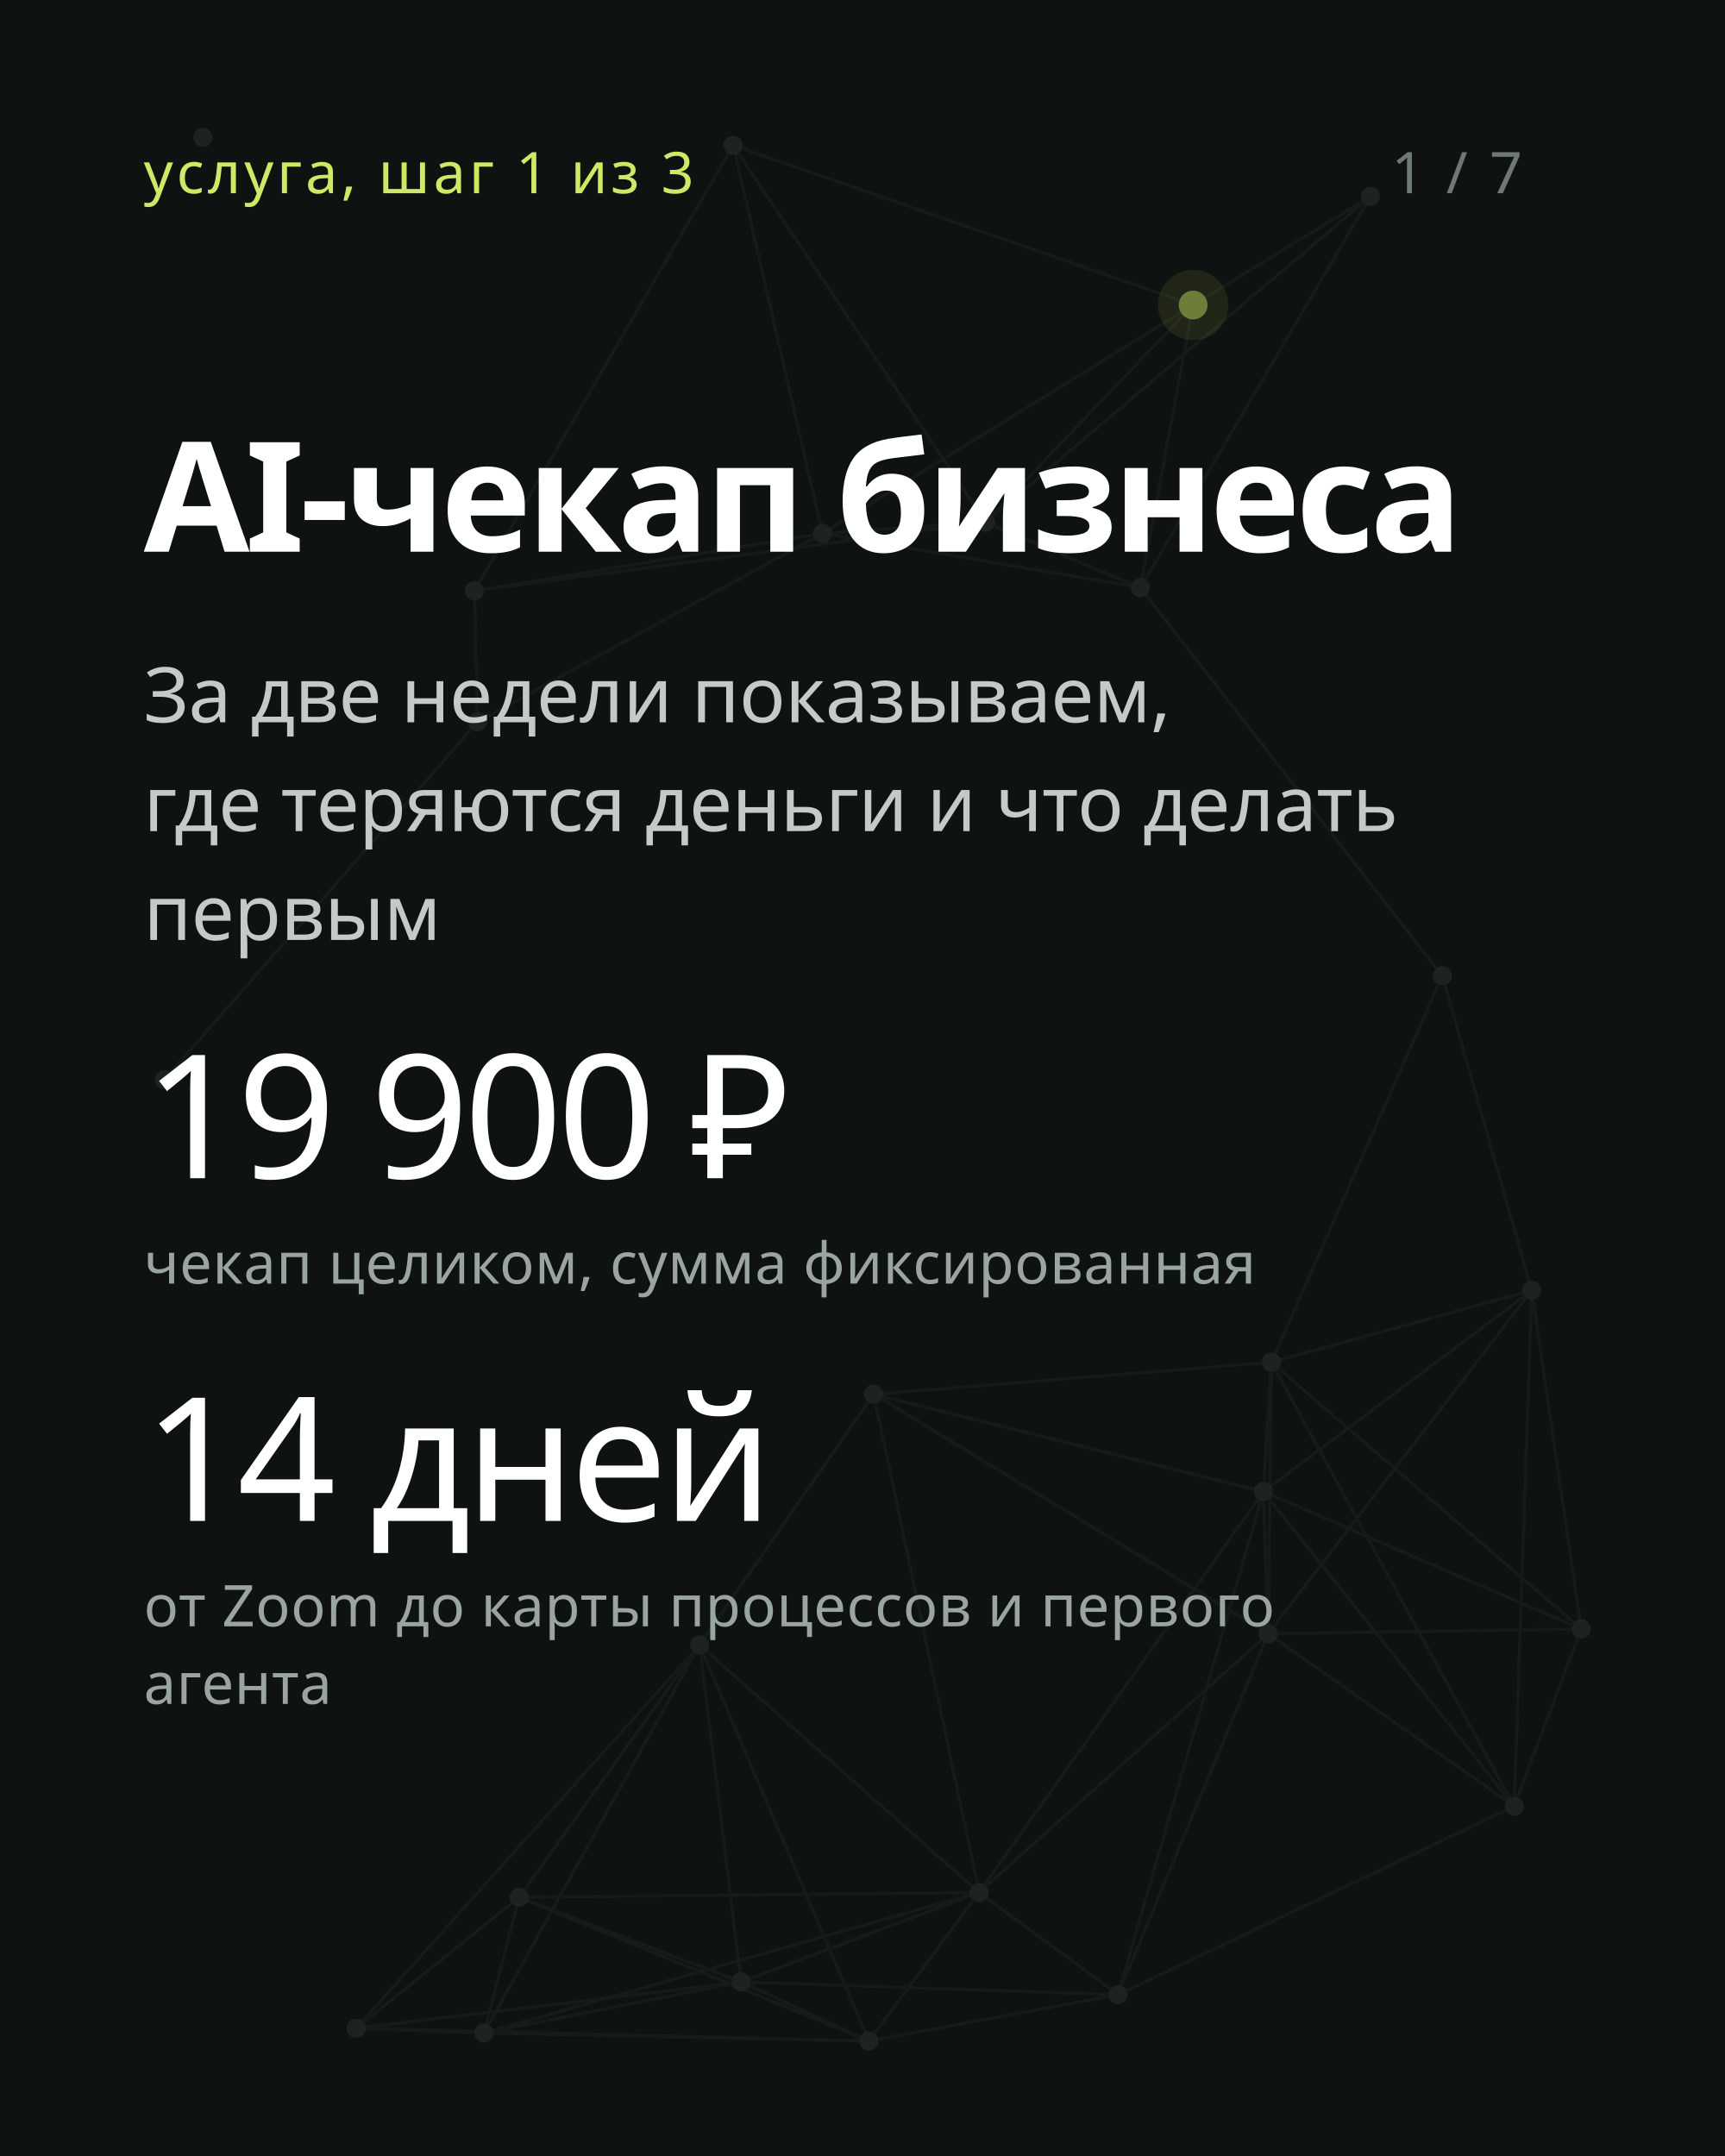
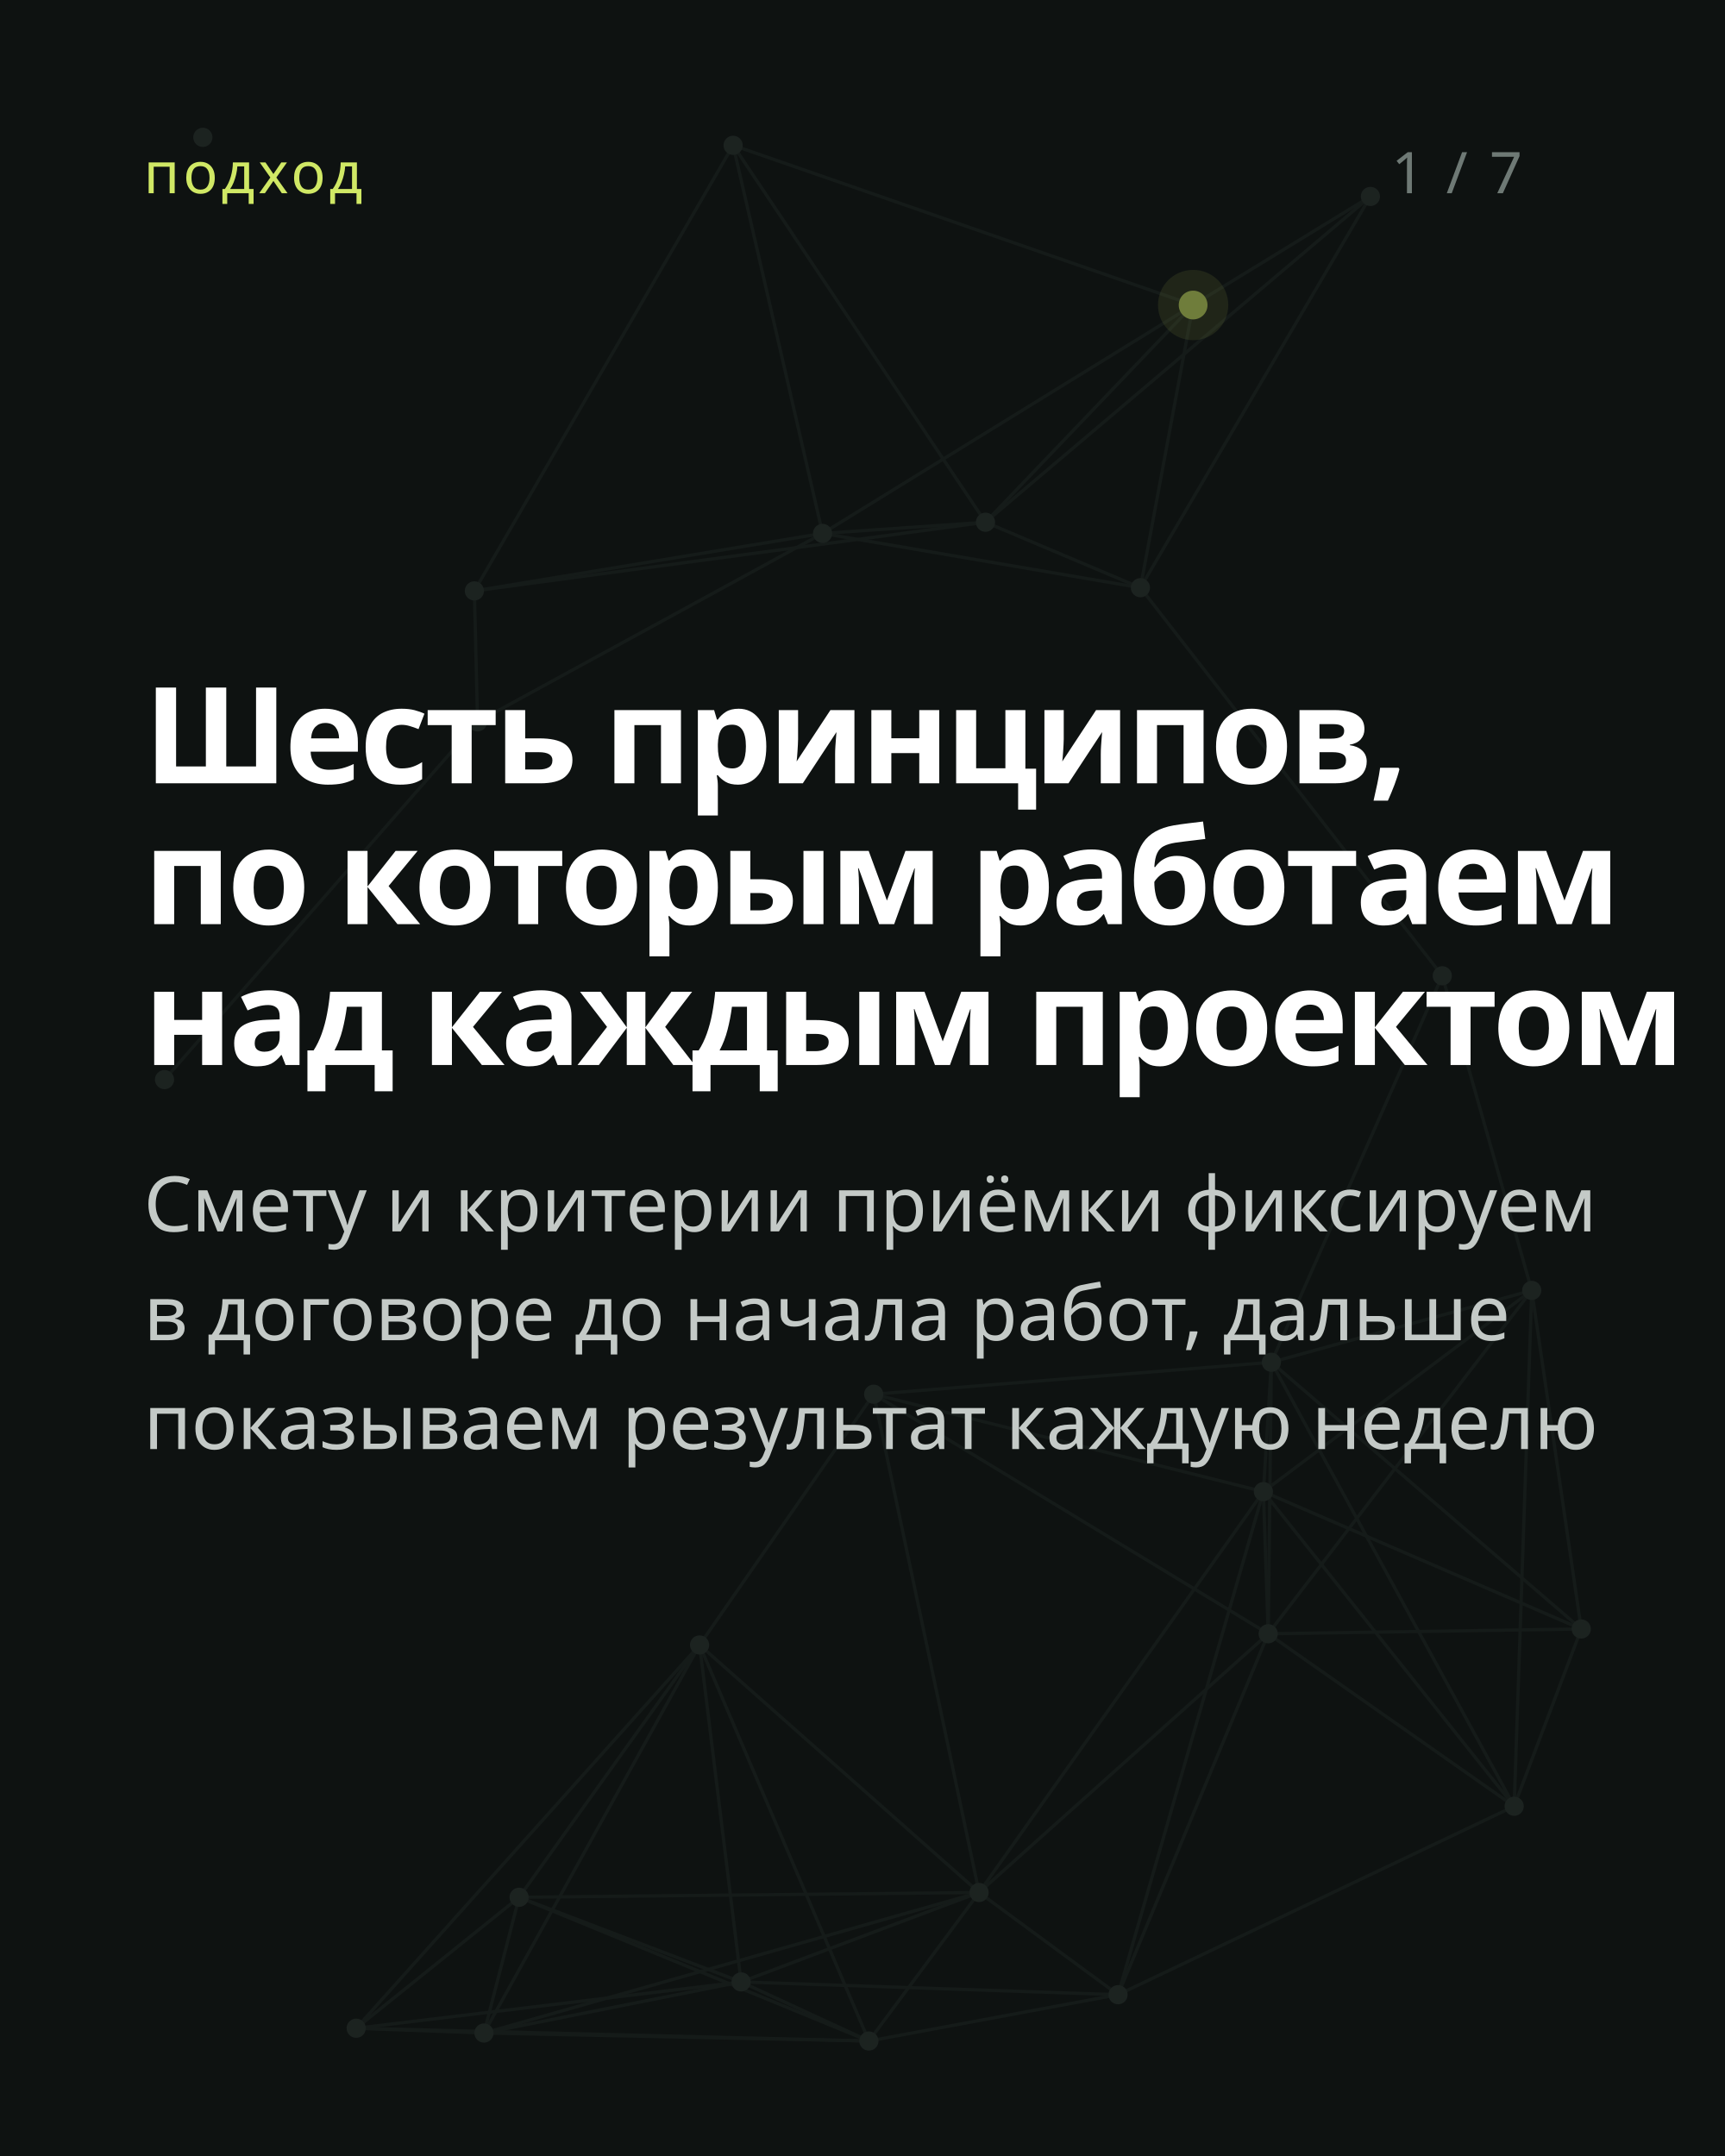
<svg xmlns="http://www.w3.org/2000/svg" width="1080" height="1350" viewBox="0 0 1080 1350">
  <rect x="0" y="0" width="1080" height="1350" rx="0" fill="#0E1211" />
  <g transform="translate(0,0) scale(1)" opacity="0.5">
    <line x1="303" y1="1273" x2="438" y2="1030" stroke="#1C2321" stroke-width="2" />
    <line x1="303" y1="1273" x2="325" y2="1188" stroke="#1C2321" stroke-width="2" />
    <line x1="303" y1="1273" x2="613" y2="1185" stroke="#1C2321" stroke-width="2" />
    <line x1="303" y1="1273" x2="223" y2="1270" stroke="#1C2321" stroke-width="2" />
    <line x1="303" y1="1273" x2="544" y2="1278" stroke="#1C2321" stroke-width="2" />
    <line x1="303" y1="1273" x2="464" y2="1241" stroke="#1C2321" stroke-width="2" />
    <line x1="617" y1="327" x2="714" y2="368" stroke="#1C2321" stroke-width="2" />
    <line x1="617" y1="327" x2="297" y2="370" stroke="#1C2321" stroke-width="2" />
    <line x1="617" y1="327" x2="459" y2="91" stroke="#1C2321" stroke-width="2" />
    <line x1="617" y1="327" x2="747" y2="191" stroke="#1C2321" stroke-width="2" />
    <line x1="617" y1="327" x2="858" y2="123" stroke="#1C2321" stroke-width="2" />
    <line x1="617" y1="327" x2="515" y2="334" stroke="#1C2321" stroke-width="2" />
    <line x1="438" y1="1030" x2="325" y2="1188" stroke="#1C2321" stroke-width="2" />
    <line x1="438" y1="1030" x2="613" y2="1185" stroke="#1C2321" stroke-width="2" />
    <line x1="438" y1="1030" x2="547" y2="873" stroke="#1C2321" stroke-width="2" />
    <line x1="438" y1="1030" x2="223" y2="1270" stroke="#1C2321" stroke-width="2" />
    <line x1="438" y1="1030" x2="544" y2="1278" stroke="#1C2321" stroke-width="2" />
    <line x1="438" y1="1030" x2="464" y2="1241" stroke="#1C2321" stroke-width="2" />
    <line x1="700" y1="1249" x2="794" y2="1023" stroke="#1C2321" stroke-width="2" />
    <line x1="700" y1="1249" x2="613" y2="1185" stroke="#1C2321" stroke-width="2" />
    <line x1="700" y1="1249" x2="948" y2="1131" stroke="#1C2321" stroke-width="2" />
    <line x1="700" y1="1249" x2="544" y2="1278" stroke="#1C2321" stroke-width="2" />
    <line x1="700" y1="1249" x2="791" y2="934" stroke="#1C2321" stroke-width="2" />
    <line x1="700" y1="1249" x2="464" y2="1241" stroke="#1C2321" stroke-width="2" />
    <line x1="990" y1="1020" x2="794" y2="1023" stroke="#1C2321" stroke-width="2" />
    <line x1="990" y1="1020" x2="948" y2="1131" stroke="#1C2321" stroke-width="2" />
    <line x1="990" y1="1020" x2="796" y2="853" stroke="#1C2321" stroke-width="2" />
    <line x1="990" y1="1020" x2="791" y2="934" stroke="#1C2321" stroke-width="2" />
    <line x1="990" y1="1020" x2="959" y2="808" stroke="#1C2321" stroke-width="2" />
    <line x1="325" y1="1188" x2="613" y2="1185" stroke="#1C2321" stroke-width="2" />
    <line x1="325" y1="1188" x2="223" y2="1270" stroke="#1C2321" stroke-width="2" />
    <line x1="325" y1="1188" x2="544" y2="1278" stroke="#1C2321" stroke-width="2" />
    <line x1="325" y1="1188" x2="464" y2="1241" stroke="#1C2321" stroke-width="2" />
    <line x1="299" y1="452" x2="297" y2="370" stroke="#1C2321" stroke-width="2" />
    <line x1="299" y1="452" x2="103" y2="676" stroke="#1C2321" stroke-width="2" />
    <line x1="299" y1="452" x2="515" y2="334" stroke="#1C2321" stroke-width="2" />
    <line x1="794" y1="1023" x2="613" y2="1185" stroke="#1C2321" stroke-width="2" />
    <line x1="794" y1="1023" x2="547" y2="873" stroke="#1C2321" stroke-width="2" />
    <line x1="794" y1="1023" x2="948" y2="1131" stroke="#1C2321" stroke-width="2" />
    <line x1="794" y1="1023" x2="796" y2="853" stroke="#1C2321" stroke-width="2" />
    <line x1="794" y1="1023" x2="791" y2="934" stroke="#1C2321" stroke-width="2" />
    <line x1="794" y1="1023" x2="959" y2="808" stroke="#1C2321" stroke-width="2" />
    <line x1="613" y1="1185" x2="547" y2="873" stroke="#1C2321" stroke-width="2" />
    <line x1="613" y1="1185" x2="544" y2="1278" stroke="#1C2321" stroke-width="2" />
    <line x1="613" y1="1185" x2="791" y2="934" stroke="#1C2321" stroke-width="2" />
    <line x1="613" y1="1185" x2="464" y2="1241" stroke="#1C2321" stroke-width="2" />
    <line x1="547" y1="873" x2="796" y2="853" stroke="#1C2321" stroke-width="2" />
    <line x1="547" y1="873" x2="791" y2="934" stroke="#1C2321" stroke-width="2" />
    <line x1="714" y1="368" x2="747" y2="191" stroke="#1C2321" stroke-width="2" />
    <line x1="714" y1="368" x2="858" y2="123" stroke="#1C2321" stroke-width="2" />
    <line x1="714" y1="368" x2="903" y2="611" stroke="#1C2321" stroke-width="2" />
    <line x1="714" y1="368" x2="515" y2="334" stroke="#1C2321" stroke-width="2" />
    <line x1="297" y1="370" x2="459" y2="91" stroke="#1C2321" stroke-width="2" />
    <line x1="297" y1="370" x2="515" y2="334" stroke="#1C2321" stroke-width="2" />
    <line x1="948" y1="1131" x2="796" y2="853" stroke="#1C2321" stroke-width="2" />
    <line x1="948" y1="1131" x2="791" y2="934" stroke="#1C2321" stroke-width="2" />
    <line x1="948" y1="1131" x2="959" y2="808" stroke="#1C2321" stroke-width="2" />
    <line x1="459" y1="91" x2="747" y2="191" stroke="#1C2321" stroke-width="2" />
    <line x1="459" y1="91" x2="515" y2="334" stroke="#1C2321" stroke-width="2" />
    <line x1="747" y1="191" x2="858" y2="123" stroke="#1C2321" stroke-width="2" />
    <line x1="747" y1="191" x2="515" y2="334" stroke="#1C2321" stroke-width="2" />
    <line x1="223" y1="1270" x2="544" y2="1278" stroke="#1C2321" stroke-width="2" />
    <line x1="223" y1="1270" x2="464" y2="1241" stroke="#1C2321" stroke-width="2" />
    <line x1="903" y1="611" x2="796" y2="853" stroke="#1C2321" stroke-width="2" />
    <line x1="903" y1="611" x2="959" y2="808" stroke="#1C2321" stroke-width="2" />
    <line x1="544" y1="1278" x2="464" y2="1241" stroke="#1C2321" stroke-width="2" />
    <line x1="796" y1="853" x2="791" y2="934" stroke="#1C2321" stroke-width="2" />
    <line x1="796" y1="853" x2="959" y2="808" stroke="#1C2321" stroke-width="2" />
    <line x1="791" y1="934" x2="959" y2="808" stroke="#1C2321" stroke-width="2" />
    <circle cx="303" cy="1273" r="6" fill="#2A3330" />
    <circle cx="617" cy="327" r="6" fill="#2A3330" />
    <circle cx="438" cy="1030" r="6" fill="#2A3330" />
    <circle cx="700" cy="1249" r="6" fill="#2A3330" />
    <circle cx="127" cy="86" r="6" fill="#2A3330" />
    <circle cx="990" cy="1020" r="6" fill="#2A3330" />
    <circle cx="325" cy="1188" r="6" fill="#2A3330" />
    <circle cx="299" cy="452" r="6" fill="#2A3330" />
    <circle cx="794" cy="1023" r="6" fill="#2A3330" />
    <circle cx="613" cy="1185" r="6" fill="#2A3330" />
    <circle cx="547" cy="873" r="6" fill="#2A3330" />
    <circle cx="714" cy="368" r="6" fill="#2A3330" />
    <circle cx="297" cy="370" r="6" fill="#2A3330" />
    <circle cx="948" cy="1131" r="6" fill="#2A3330" />
    <circle cx="459" cy="91" r="6" fill="#2A3330" />
    <circle cx="747" cy="191" r="9" fill="#D0E865" />
    <circle cx="747" cy="191" r="22" fill="#D0E865" opacity=".18" />
    <circle cx="223" cy="1270" r="6" fill="#2A3330" />
    <circle cx="103" cy="676" r="6" fill="#2A3330" />
    <circle cx="858" cy="123" r="6" fill="#2A3330" />
    <circle cx="903" cy="611" r="6" fill="#2A3330" />
    <circle cx="544" cy="1278" r="6" fill="#2A3330" />
    <circle cx="796" cy="853" r="6" fill="#2A3330" />
    <circle cx="791" cy="934" r="6" fill="#2A3330" />
    <circle cx="464" cy="1241" r="6" fill="#2A3330" />
    <circle cx="515" cy="334" r="6" fill="#2A3330" />
    <circle cx="959" cy="808" r="6" fill="#2A3330" />
  </g>
-   <text x="90" y="121" font-family="JetBrains Mono" font-size="36" font-weight="400" letter-spacing="2.16" fill="#D0E865">услуга, шаг 1 из 3</text>
+   <text x="90" y="121" font-family="JetBrains Mono" font-size="36" font-weight="400" letter-spacing="2.16" fill="#D0E865">подход</text>
  <text x="871.19" y="121" font-family="JetBrains Mono" font-size="36" font-weight="400" letter-spacing="2.16" fill="#6E7975">1 / 7</text>
-   <text x="90" y="345.47" font-family="Manrope" font-size="96" font-weight="600" letter-spacing="-2.88" fill="#FFFFFF">AI-чекап бизнеса</text>
-   <text x="90" y="452.27" font-family="Manrope" font-size="48" font-weight="400" letter-spacing="-0.24" fill="#C4CAC7">За две недели показываем,</text>
-   <text x="90" y="520.42" font-family="Manrope" font-size="48" font-weight="400" letter-spacing="-0.24" fill="#C4CAC7">где теряются деньги и что делать</text>
-   <text x="90" y="588.58" font-family="Manrope" font-size="48" font-weight="400" letter-spacing="-0.24" fill="#C4CAC7">первым</text>
-   <text x="90" y="737.73" font-family="JetBrains Mono" font-size="108" font-weight="500" letter-spacing="-3.24" fill="#FFFFFF">19 900 ₽</text>
-   <text x="90" y="803.73" font-family="JetBrains Mono" font-size="36" font-weight="400" letter-spacing="0.36" fill="#9AA5A1">чекап целиком, сумма фиксированная</text>
-   <text x="90" y="952.33" font-family="JetBrains Mono" font-size="108" font-weight="500" letter-spacing="-3.24" fill="#FFFFFF">14 дней</text>
-   <text x="90" y="1018.33" font-family="JetBrains Mono" font-size="36" font-weight="400" letter-spacing="0.36" fill="#9AA5A1">от Zoom до карты процессов и первого</text>
-   <text x="90" y="1066.92" font-family="JetBrains Mono" font-size="36" font-weight="400" letter-spacing="0.36" fill="#9AA5A1">агента</text>
+   <text x="90" y="490.48" font-family="Manrope" font-size="84" font-weight="600" letter-spacing="-2.52" fill="#FFFFFF">Шесть принципов,</text>
+   <text x="90" y="578.67" font-family="Manrope" font-size="84" font-weight="600" letter-spacing="-2.52" fill="#FFFFFF">по которым работаем</text>
+   <text x="90" y="666.86" font-family="Manrope" font-size="84" font-weight="600" letter-spacing="-2.52" fill="#FFFFFF">над каждым проектом</text>
+   <text x="90" y="771.05" font-family="Manrope" font-size="48" font-weight="400" letter-spacing="-0.24" fill="#C4CAC7">Смету и критерии приёмки фиксируем</text>
+   <text x="90" y="839.2" font-family="Manrope" font-size="48" font-weight="400" letter-spacing="-0.24" fill="#C4CAC7">в договоре до начала работ, дальше</text>
+   <text x="90" y="907.36" font-family="Manrope" font-size="48" font-weight="400" letter-spacing="-0.24" fill="#C4CAC7">показываем результат каждую неделю</text>
</svg>
